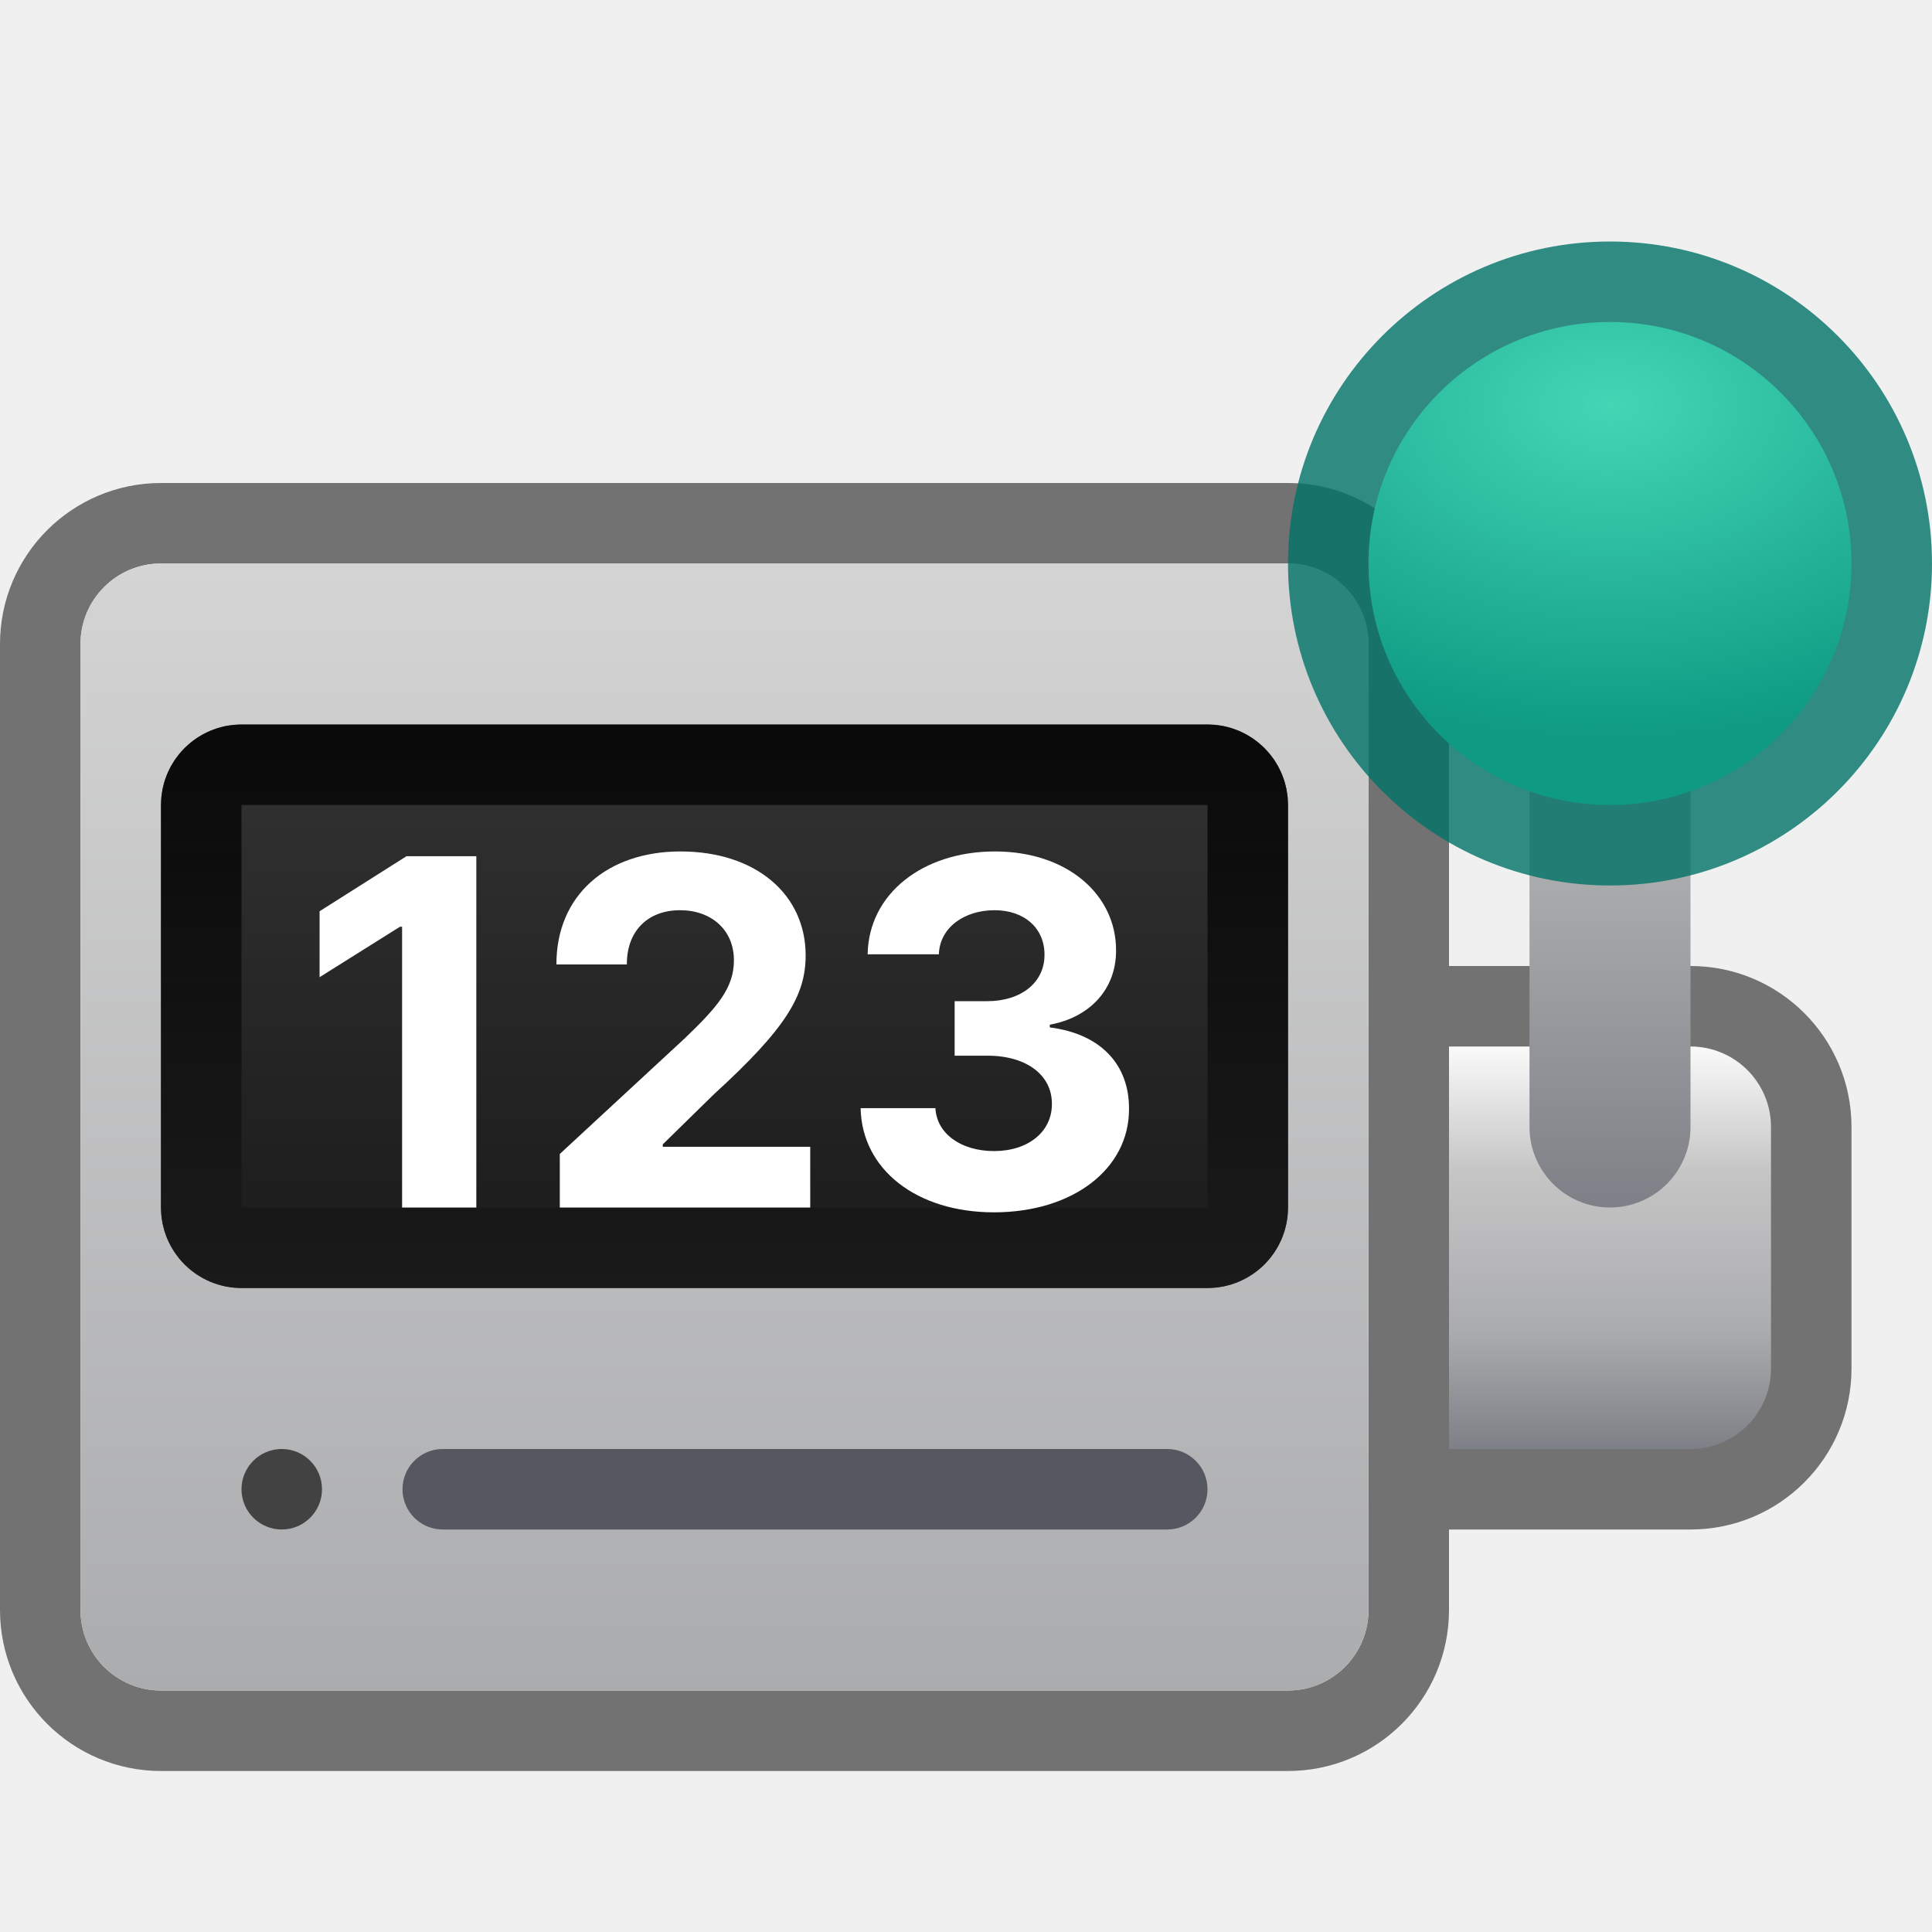
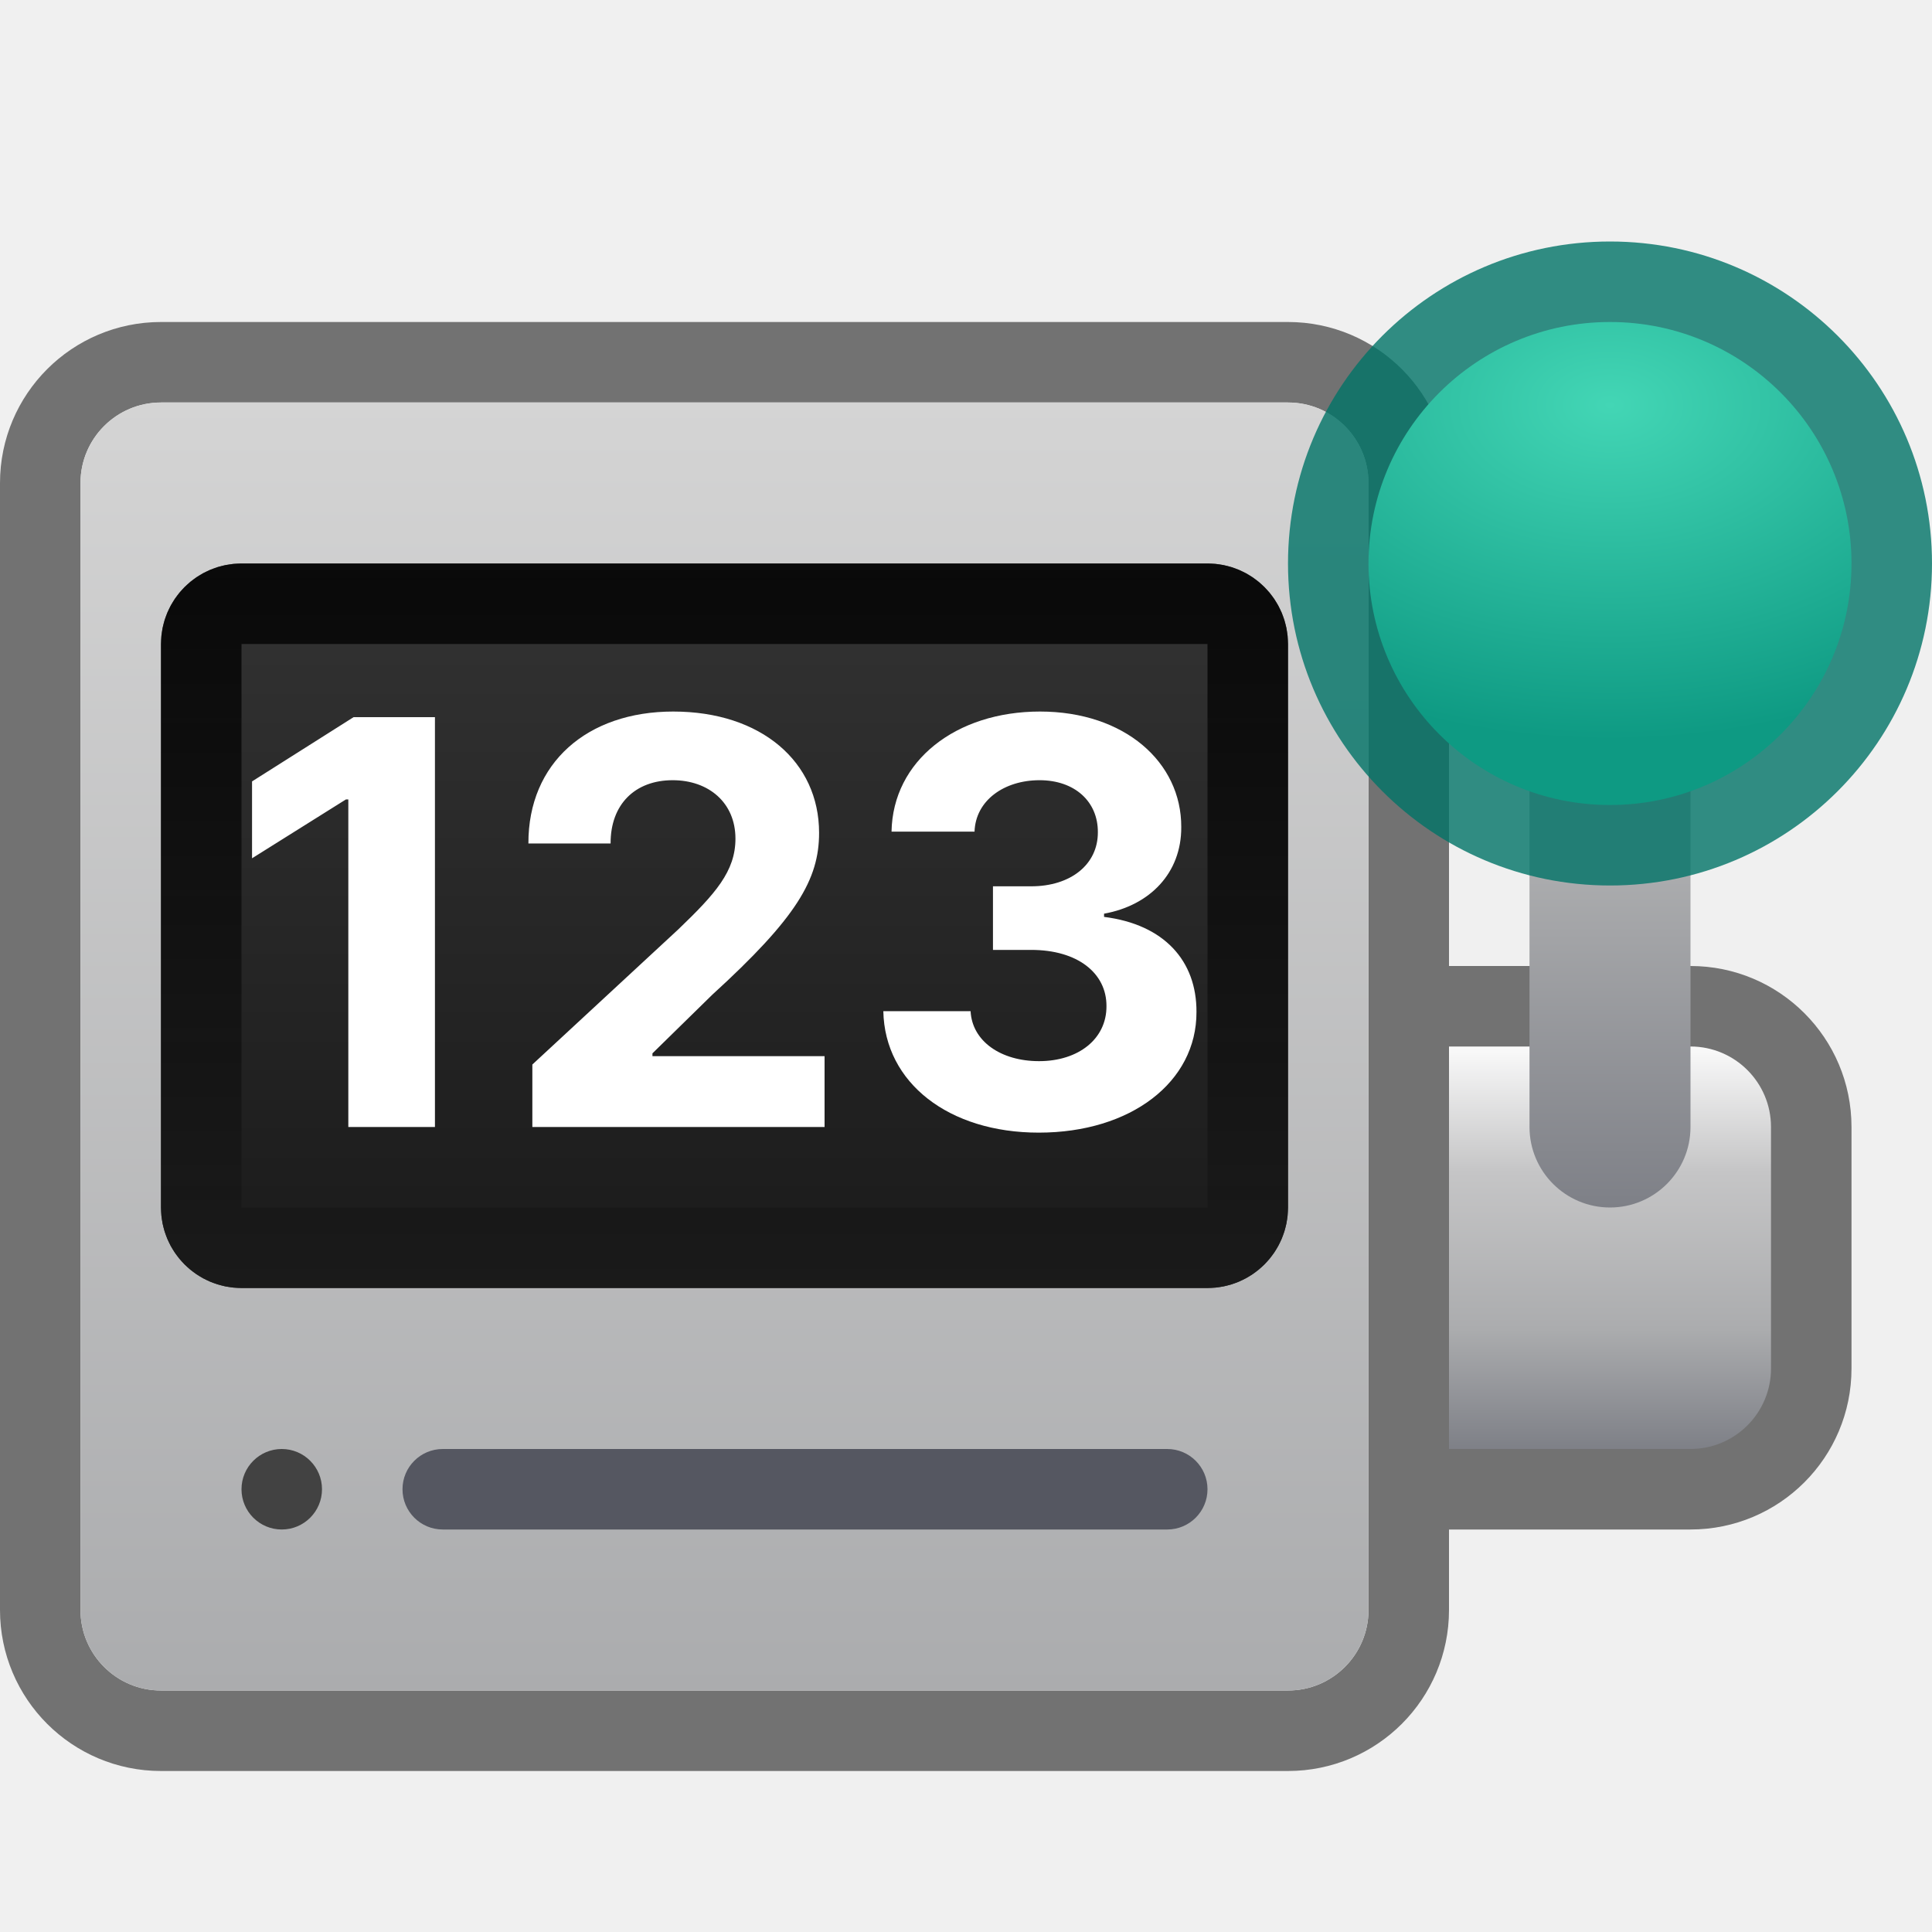
<svg xmlns="http://www.w3.org/2000/svg" width="24" height="24" viewBox="0 0 24 24" fill="none">
  <path d="M18 12H21C22.105 12 23 12.895 23 14V17C23 18.105 22.105 19 21 19H18V12Z" fill="#535353" fill-opacity="0.8" />
  <path d="M18 13H21C21.552 13 22 13.448 22 14V17C22 17.552 21.552 18 21 18H18V13Z" fill="url(#paint0_linear_1_32)" />
-   <rect x="0.5" y="6.5" width="17" height="15" rx="1.5" stroke="#535353" stroke-opacity="0.8" />
-   <rect x="1" y="7" width="16" height="14" rx="1" fill="url(#paint1_linear_1_32)" />
-   <rect x="2" y="9" width="14" height="7" rx="1" fill="url(#paint2_linear_1_32)" />
-   <rect x="2.5" y="9.5" width="13" height="6" rx="0.5" stroke="url(#paint3_linear_1_32)" stroke-opacity="0.9" />
+   <rect x="0.5" y="4.5" width="17" height="17" rx="1.5" stroke="#535353" stroke-opacity="0.8" />
+   <rect x="1" y="5" width="16" height="16" rx="1" fill="url(#paint1_linear_1_32)" />
+   <rect x="2" y="7" width="14" height="9" rx="1" fill="url(#paint2_linear_1_32)" />
+   <rect x="2.5" y="7.5" width="13" height="8" rx="0.5" stroke="url(#paint3_linear_1_32)" stroke-opacity="0.9" />
  <circle cx="3.5" cy="18.5" r="0.5" fill="#424242" />
-   <path d="M5.917 10.636H5.05L3.97 11.32V12.139L4.969 11.512H4.995V15H5.917V10.636ZM6.954 15H10.065V14.246H8.233V14.216L8.87 13.592C9.767 12.773 10.008 12.364 10.008 11.868C10.008 11.111 9.39 10.577 8.454 10.577C7.538 10.577 6.91 11.124 6.912 11.981H7.787C7.785 11.563 8.049 11.307 8.448 11.307C8.831 11.307 9.117 11.546 9.117 11.93C9.117 12.277 8.904 12.516 8.508 12.897L6.954 14.335V15ZM12.347 15.06C13.327 15.06 14.028 14.521 14.025 13.775C14.028 13.232 13.682 12.844 13.041 12.763V12.729C13.529 12.641 13.866 12.296 13.864 11.806C13.866 11.118 13.263 10.577 12.359 10.577C11.464 10.577 10.791 11.101 10.778 11.855H11.663C11.673 11.523 11.978 11.307 12.355 11.307C12.728 11.307 12.977 11.533 12.975 11.861C12.977 12.204 12.685 12.437 12.265 12.437H11.859V13.114H12.265C12.76 13.114 13.069 13.361 13.067 13.713C13.069 14.06 12.771 14.299 12.349 14.299C11.942 14.299 11.637 14.086 11.62 13.766H10.691C10.706 14.529 11.388 15.06 12.347 15.06Z" fill="white" />
+   <path d="M5.403 8.909H4.392L3.131 9.707V10.662L4.297 9.931H4.327V14H5.403V8.909ZM6.613 14H10.243V13.12H8.105V13.085L8.848 12.357C9.895 11.402 10.175 10.925 10.175 10.346C10.175 9.463 9.455 8.839 8.363 8.839C7.294 8.839 6.561 9.478 6.564 10.478H7.585C7.583 9.99 7.891 9.692 8.356 9.692C8.803 9.692 9.136 9.971 9.136 10.418C9.136 10.823 8.888 11.102 8.425 11.546L6.613 13.224V14ZM12.904 14.07C14.048 14.07 14.866 13.441 14.863 12.571C14.866 11.937 14.463 11.484 13.715 11.39V11.35C14.284 11.248 14.677 10.845 14.674 10.274C14.677 9.471 13.973 8.839 12.919 8.839C11.875 8.839 11.09 9.451 11.075 10.331H12.106C12.119 9.943 12.474 9.692 12.914 9.692C13.349 9.692 13.64 9.956 13.638 10.338C13.64 10.739 13.3 11.01 12.81 11.01H12.335V11.8H12.81C13.386 11.8 13.747 12.088 13.745 12.499C13.747 12.904 13.399 13.182 12.907 13.182C12.432 13.182 12.076 12.934 12.057 12.561H10.973C10.99 13.451 11.786 14.07 12.904 14.07Z" fill="white" />
  <rect x="5" y="18" width="10" height="1" rx="0.5" fill="#555761" />
-   <path d="M19 8H21V14C21 14.552 20.552 15 20 15V15C19.448 15 19 14.552 19 14V8Z" fill="url(#paint4_linear_1_32)" />
+   <path d="M19 8H21V14C21 14.552 20.552 15 20 15C19.448 15 19 14.552 19 14V8Z" fill="url(#paint4_linear_1_32)" />
  <circle cx="20" cy="7" r="4" fill="#007367" fill-opacity="0.8" />
  <circle cx="20" cy="7" r="3" fill="url(#paint5_radial_1_32)" />
  <defs>
    <linearGradient id="paint0_linear_1_32" x1="20" y1="13" x2="20" y2="18" gradientUnits="userSpaceOnUse">
      <stop stop-color="#FAFAFA" />
      <stop offset="0.312" stop-color="#C5C5C6" />
      <stop offset="0.703" stop-color="#ABACAE" />
      <stop offset="1" stop-color="#7E8087" />
    </linearGradient>
-     <linearGradient id="paint1_linear_1_32" x1="9" y1="7" x2="9" y2="21" gradientUnits="userSpaceOnUse">
+     <linearGradient id="paint1_linear_1_32" x1="9" y1="5" x2="9" y2="21" gradientUnits="userSpaceOnUse">
      <stop stop-color="#D4D4D4" />
      <stop offset="1" stop-color="#ABACAE" />
    </linearGradient>
-     <linearGradient id="paint2_linear_1_32" x1="9" y1="9" x2="9" y2="16" gradientUnits="userSpaceOnUse">
+     <linearGradient id="paint2_linear_1_32" x1="9" y1="7" x2="9" y2="16" gradientUnits="userSpaceOnUse">
      <stop stop-color="#333333" />
      <stop offset="1" stop-color="#1A1A1A" />
    </linearGradient>
-     <linearGradient id="paint3_linear_1_32" x1="9" y1="9" x2="9" y2="16" gradientUnits="userSpaceOnUse">
+     <linearGradient id="paint3_linear_1_32" x1="9" y1="7" x2="9" y2="16" gradientUnits="userSpaceOnUse">
      <stop stop-opacity="0.9" />
      <stop offset="1" stop-color="#1A1A1A" stop-opacity="0.9" />
    </linearGradient>
    <linearGradient id="paint4_linear_1_32" x1="20" y1="8" x2="20" y2="15" gradientUnits="userSpaceOnUse">
      <stop offset="0.406" stop-color="#ABACAE" />
      <stop offset="1" stop-color="#7E8087" />
    </linearGradient>
    <radialGradient id="paint5_radial_1_32" cx="0" cy="0" r="1" gradientUnits="userSpaceOnUse" gradientTransform="translate(20 5.03846) rotate(90) scale(4.15385 6.44021)">
      <stop stop-color="#43D6B5" />
      <stop offset="1" stop-color="#0E9A83" />
    </radialGradient>
  </defs>
</svg>
